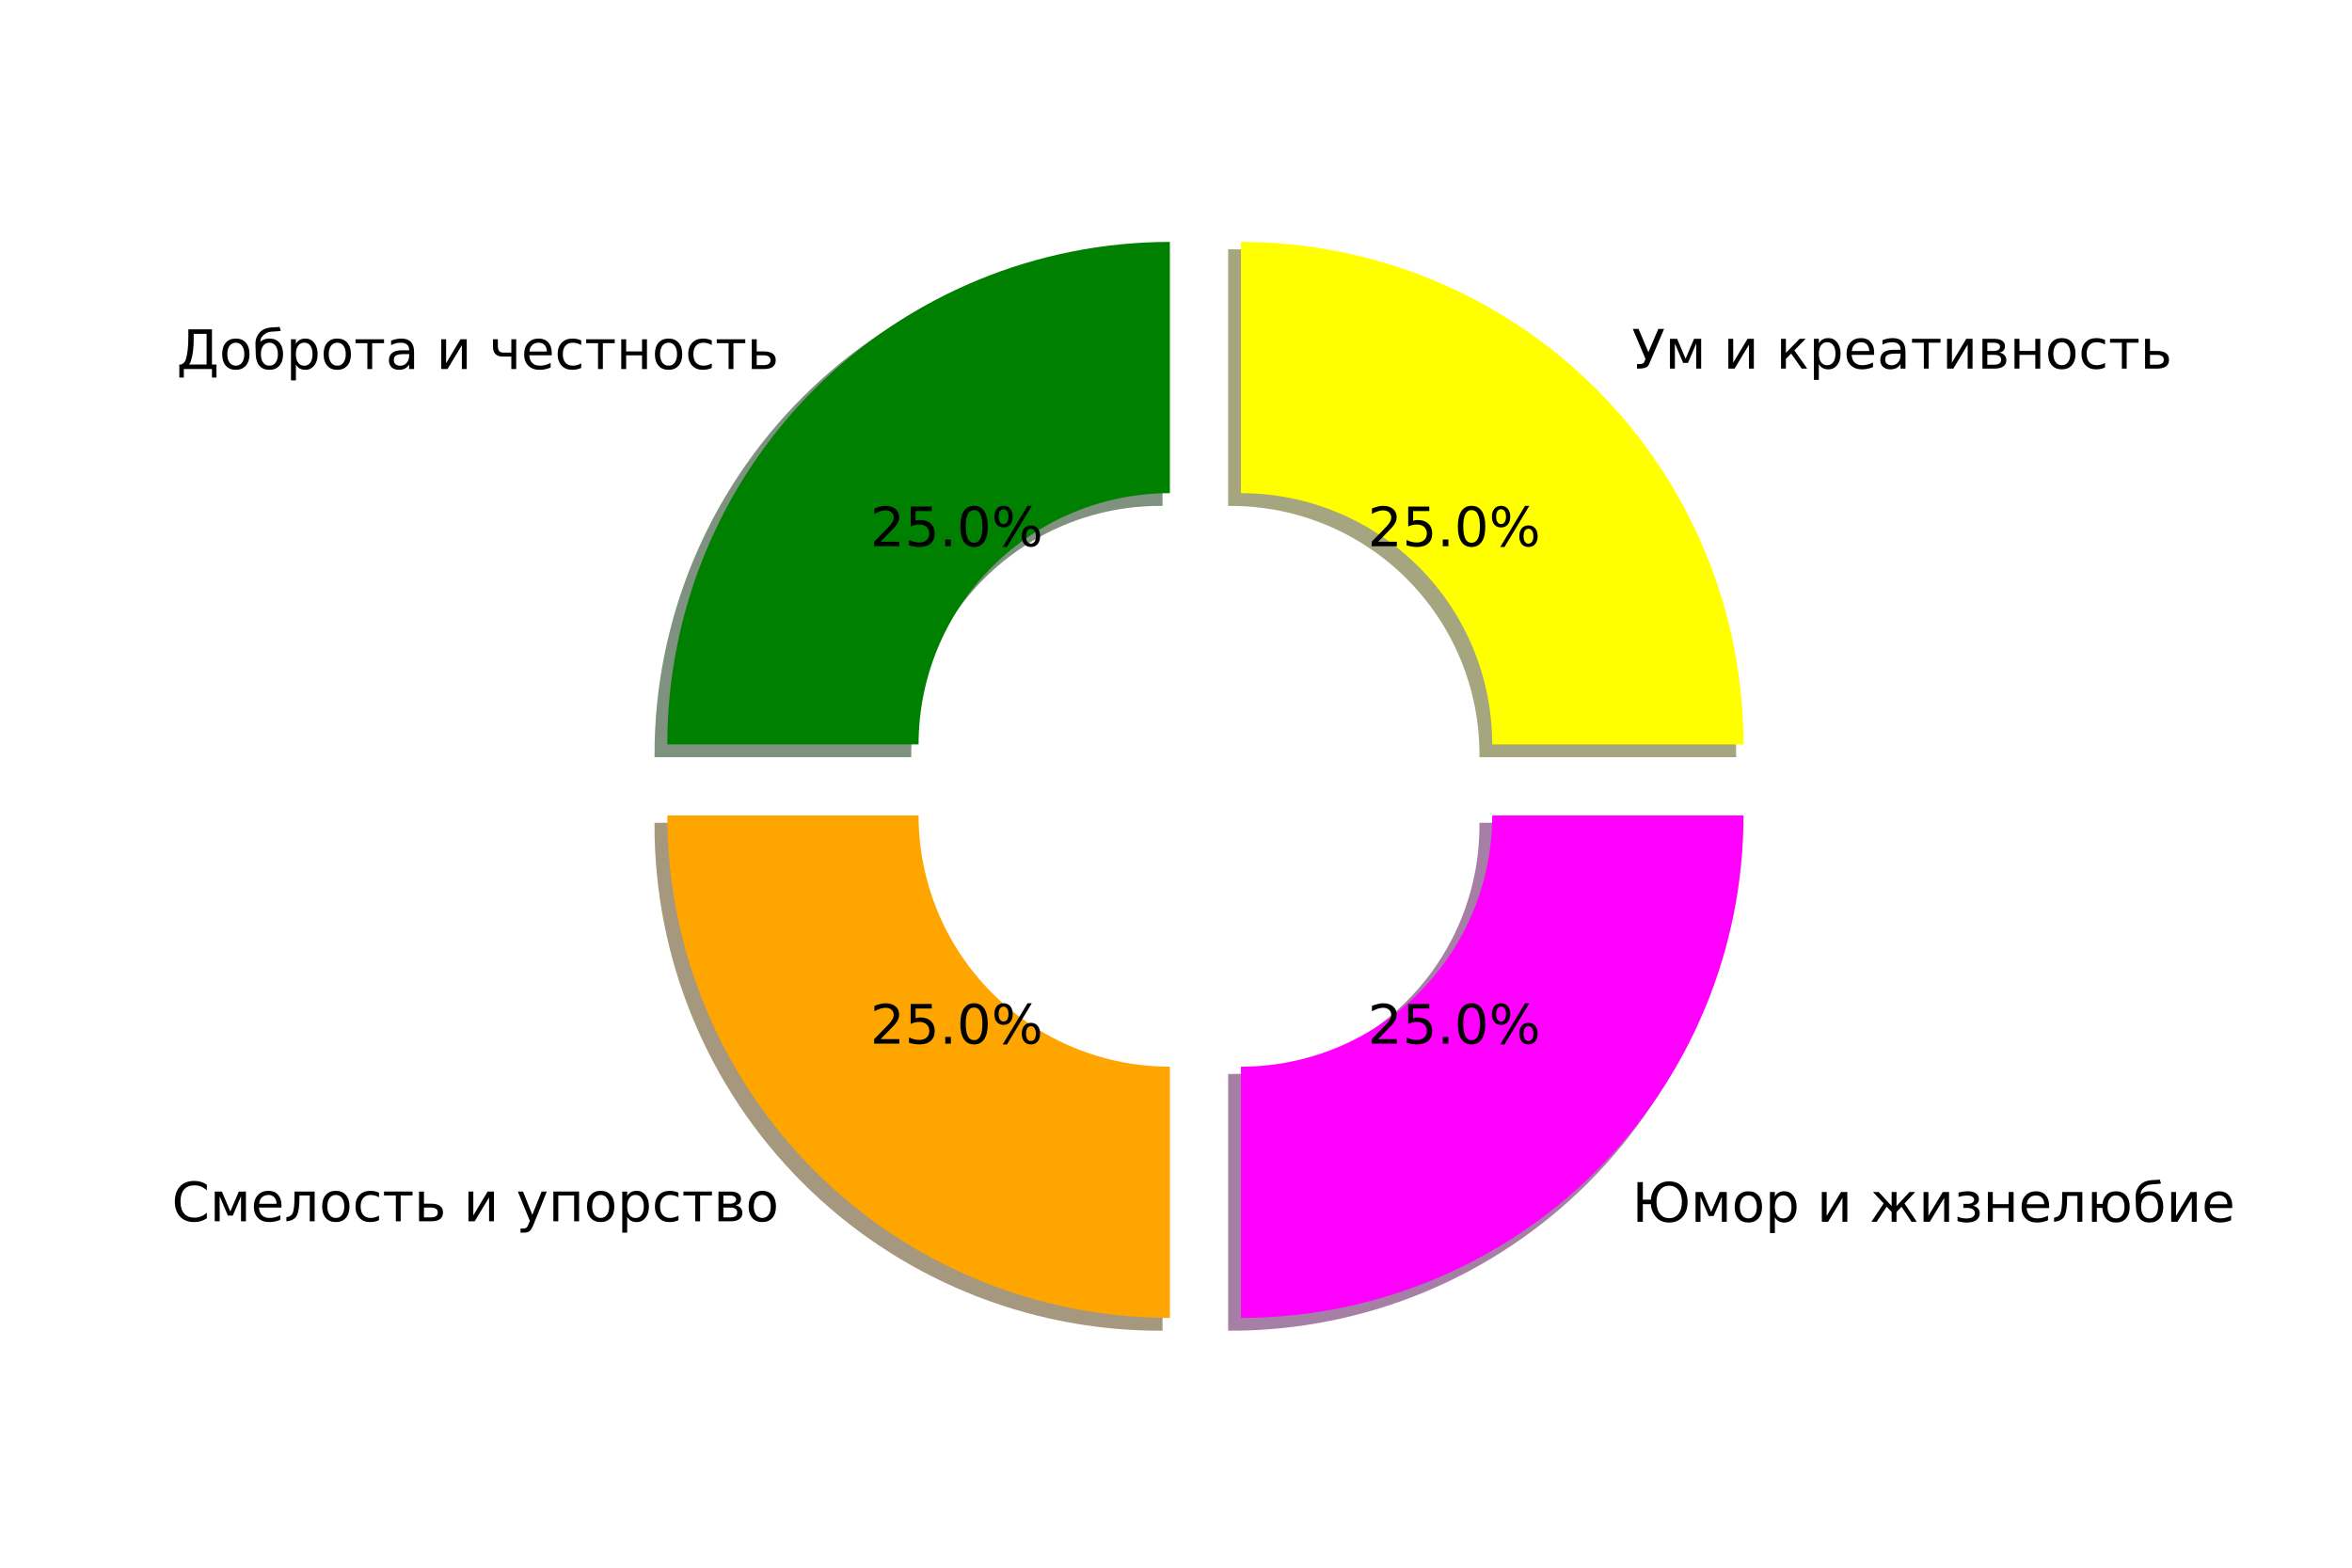
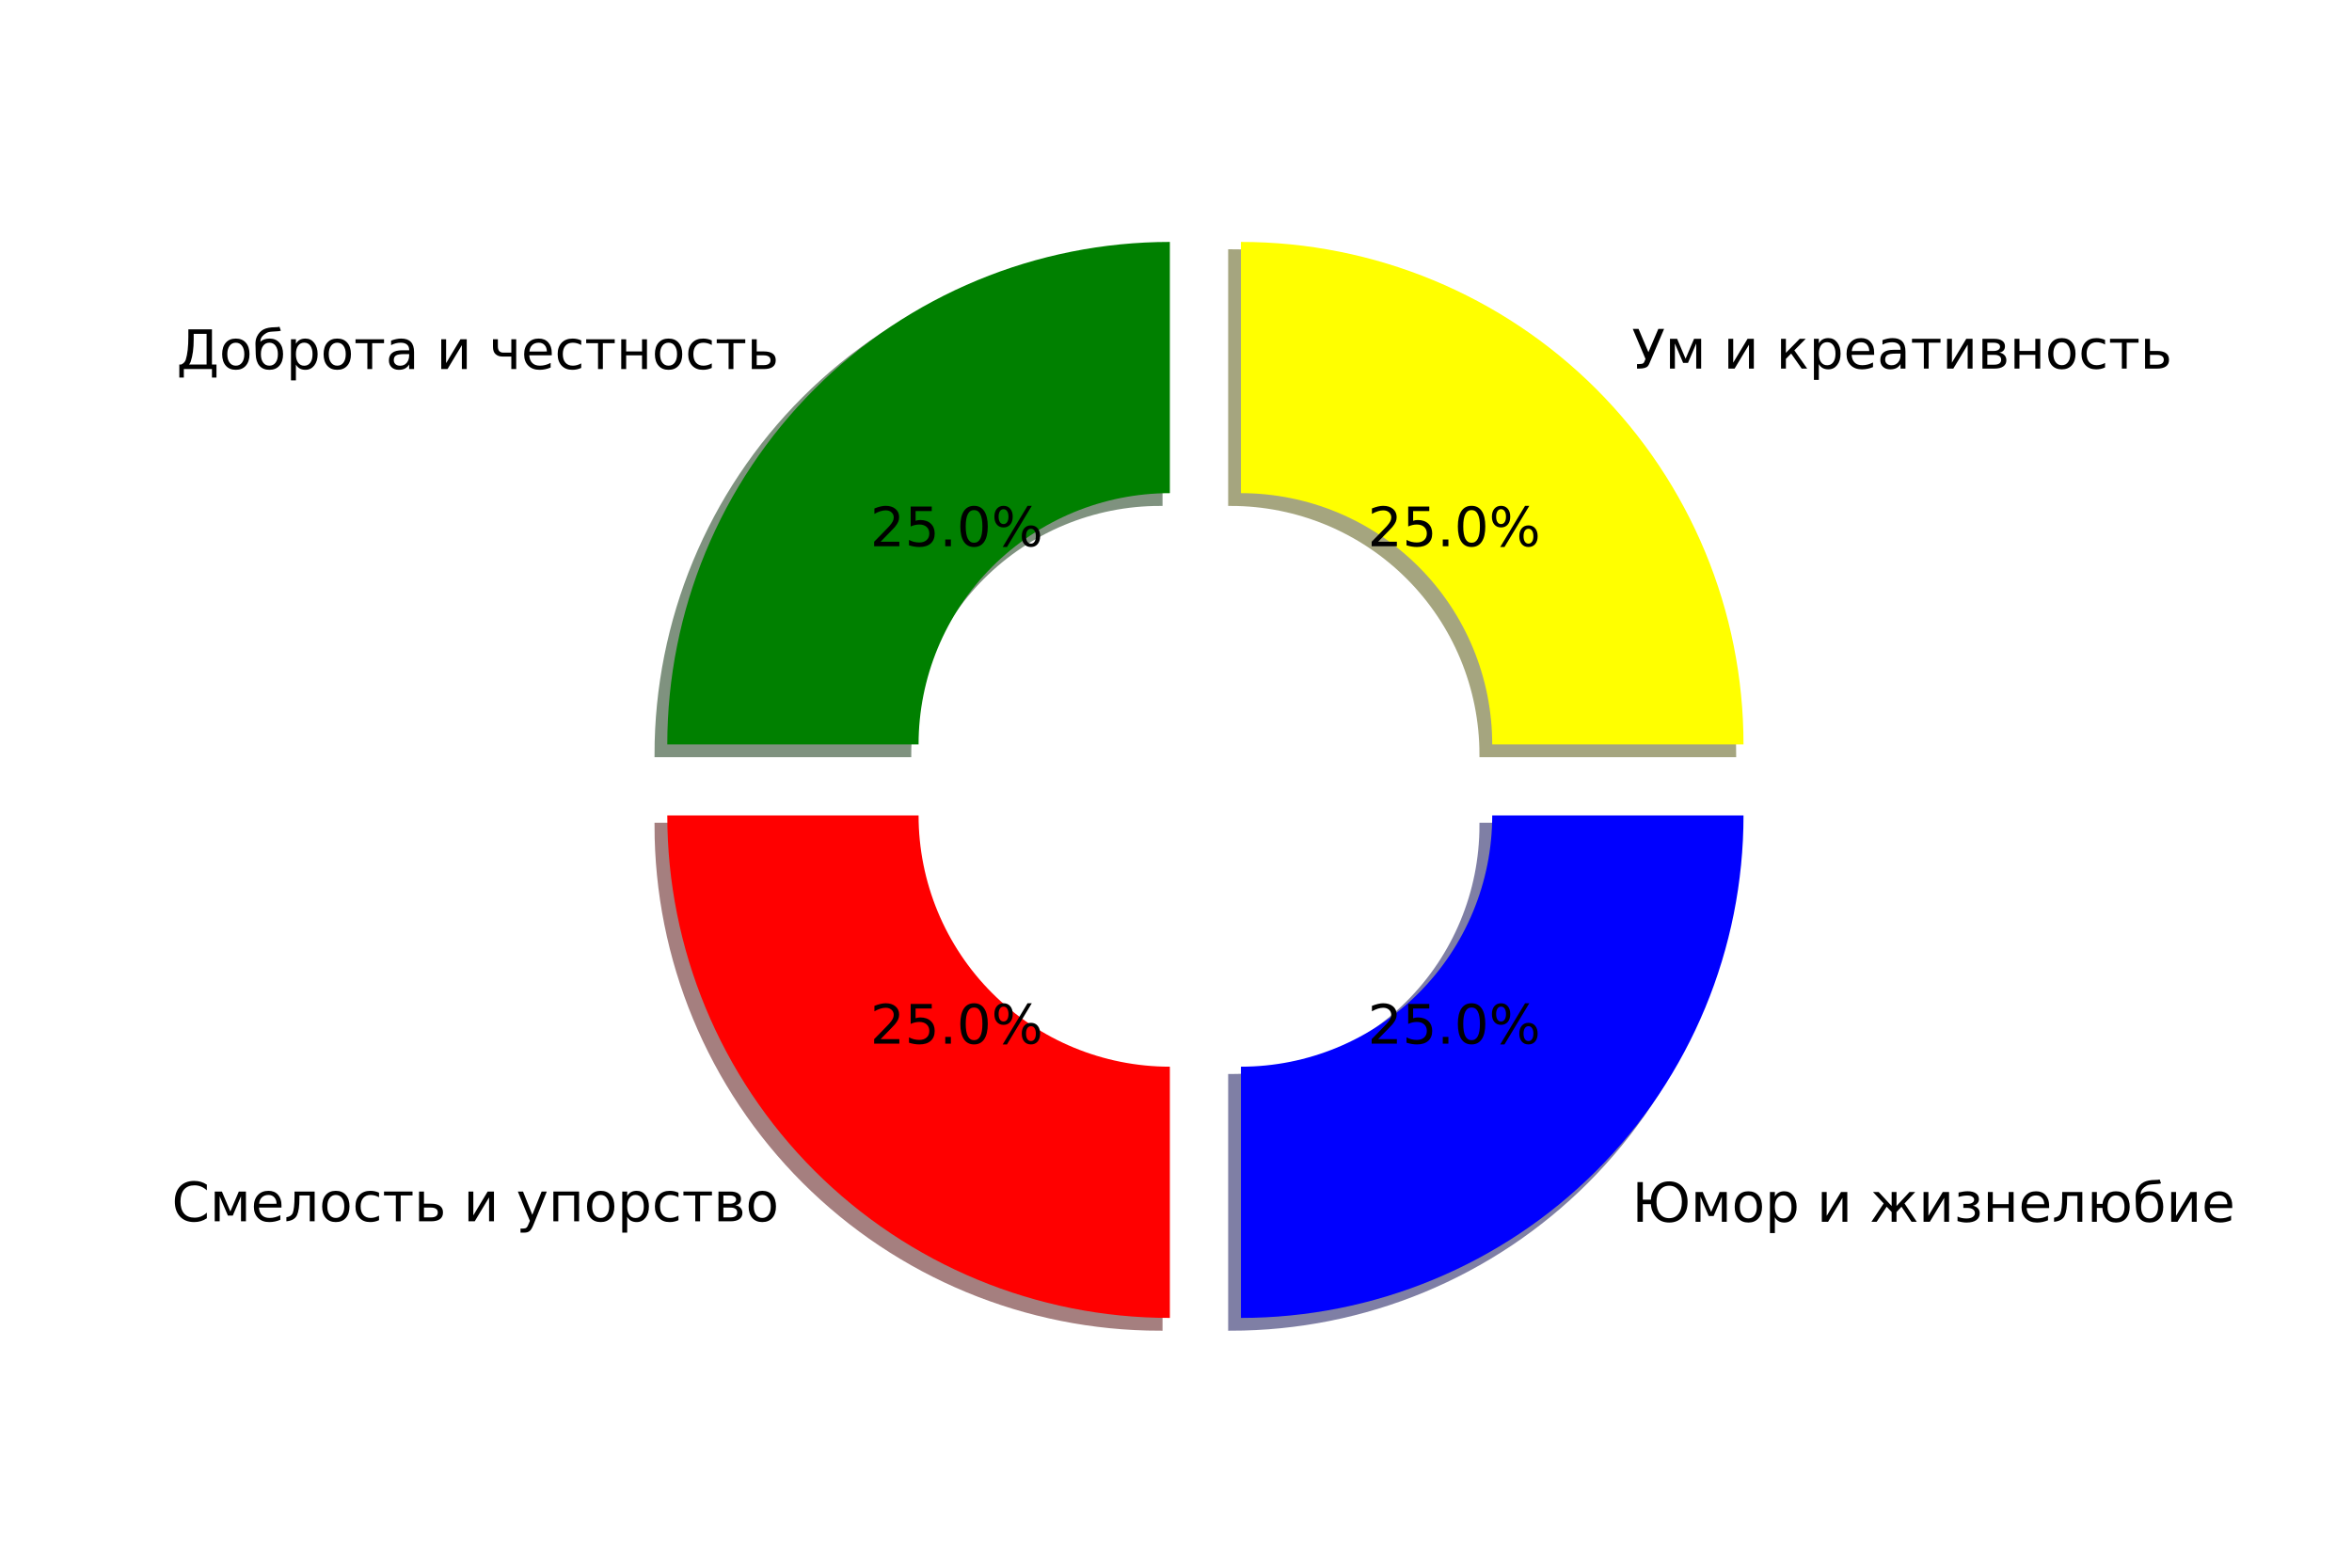
<svg xmlns="http://www.w3.org/2000/svg" xmlns:xlink="http://www.w3.org/1999/xlink" height="288pt" version="1.1" viewBox="0 0 432 288" width="432pt">
  <defs>
    <style type="text/css">*{stroke-linecap:butt;stroke-linejoin:round;}</style>
  </defs>
  <g id="figure_1">
    <g id="patch_1">
      <path d="M 0 288  L 432 288  L 432 0  L 0 0  z " style="fill:none;" />
    </g>
    <g id="axes_1">
      <g id="patch_2">
        <path d="M 318.39 138.599  C 318.39 114.126 308.658 90.631 291.353 73.327  C 274.049 56.022 250.554 46.29 226.081 46.29  L 226.081 92.444  C 238.317 92.444 250.065 97.31 258.717 105.963  C 267.37 114.615 272.236 126.363 272.236 138.599  L 318.39 138.599  z " style="fill:#4c4c00;opacity:0.5;stroke:#4c4c00;stroke-linejoin:miter;" />
      </g>
      <g id="patch_3">
        <path d="M 213.027 46.29  C 188.554 46.29 165.059 56.022 147.754 73.327  C 130.449 90.631 120.717 114.126 120.717 138.599  L 166.872 138.599  C 166.872 126.363 171.738 114.615 180.39 105.963  C 189.043 97.31 200.79 92.444 213.027 92.444  L 213.027 46.29  z " style="fill:#002600;opacity:0.5;stroke:#002600;stroke-linejoin:miter;" />
      </g>
      <g id="patch_4">
-         <path d="M 120.717 151.653  C 120.717 176.126 130.449 199.621 147.754 216.926  C 165.059 234.231 188.554 243.963 213.027 243.963  L 213.027 197.808  C 200.79 197.808 189.043 192.942 180.39 184.29  C 171.738 175.637 166.872 163.89 166.872 151.653  L 120.717 151.653  z " style="fill:#4c3200;opacity:0.5;stroke:#4c3200;stroke-linejoin:miter;" />
+         <path d="M 120.717 151.653  C 120.717 176.126 130.449 199.621 147.754 216.926  C 165.059 234.231 188.554 243.963 213.027 243.963  L 213.027 197.808  C 200.79 197.808 189.043 192.942 180.39 184.29  C 171.738 175.637 166.872 163.89 166.872 151.653  L 120.717 151.653  z " style="fill:#4c0000;opacity:0.5;stroke:#4c0000;stroke-linejoin:miter;" />
      </g>
      <g id="patch_5">
-         <path d="M 226.081 243.963  C 250.554 243.963 274.049 234.231 291.353 216.926  C 308.658 199.621 318.39 176.126 318.39 151.653  L 272.236 151.653  C 272.236 163.89 267.37 175.637 258.717 184.29  C 250.065 192.942 238.317 197.808 226.081 197.808  L 226.081 243.963  z " style="fill:#4c004c;opacity:0.5;stroke:#4c004c;stroke-linejoin:miter;" />
+         <path d="M 226.081 243.963  C 250.554 243.963 274.049 234.231 291.353 216.926  C 308.658 199.621 318.39 176.126 318.39 151.653  L 272.236 151.653  C 272.236 163.89 267.37 175.637 258.717 184.29  C 250.065 192.942 238.317 197.808 226.081 197.808  L 226.081 243.963  z " style="fill:#00004c;opacity:0.5;stroke:#00004c;stroke-linejoin:miter;" />
      </g>
      <g id="patch_6">
        <path d="M 320.236 136.753  C 320.236 112.28 310.504 88.785 293.2 71.48  C 275.895 54.176 252.4 44.444 227.927 44.444  L 227.927 90.598  C 240.163 90.598 251.911 95.464 260.563 104.117  C 269.216 112.769 274.082 124.517 274.082 136.753  L 320.236 136.753  z " style="fill:#ffff00;" />
      </g>
      <g id="patch_7">
        <path d="M 214.873 44.444  C 190.4 44.444 166.905 54.176 149.6 71.48  C 132.296 88.785 122.564 112.28 122.564 136.753  L 168.718 136.753  C 168.718 124.517 173.584 112.769 182.237 104.117  C 190.889 95.464 202.637 90.598 214.873 90.598  L 214.873 44.444  z " style="fill:#008000;" />
      </g>
      <g id="patch_8">
-         <path d="M 122.564 149.807  C 122.564 174.28 132.296 197.775 149.6 215.08  C 166.905 232.384 190.4 242.116 214.873 242.116  L 214.873 195.962  C 202.637 195.962 190.889 191.096 182.237 182.443  C 173.584 173.791 168.718 162.043 168.718 149.807  L 122.564 149.807  z " style="fill:#ffa500;" />
+         <path d="M 122.564 149.807  C 122.564 174.28 132.296 197.775 149.6 215.08  C 166.905 232.384 190.4 242.116 214.873 242.116  L 214.873 195.962  C 202.637 195.962 190.889 191.096 182.237 182.443  C 173.584 173.791 168.718 162.043 168.718 149.807  L 122.564 149.807  z " style="fill:#ff0000;" />
      </g>
      <g id="patch_9">
-         <path d="M 227.927 242.116  C 252.4 242.116 275.895 232.384 293.2 215.08  C 310.504 197.775 320.236 174.28 320.236 149.807  L 274.082 149.807  C 274.082 162.043 269.216 173.791 260.563 182.443  C 251.911 191.096 240.163 195.962 227.927 195.962  L 227.927 242.116  z " style="fill:#ff00ff;" />
+         <path d="M 227.927 242.116  C 252.4 242.116 275.895 232.384 293.2 215.08  C 310.504 197.775 320.236 174.28 320.236 149.807  L 274.082 149.807  C 274.082 162.043 269.216 173.791 260.563 182.443  C 251.911 191.096 240.163 195.962 227.927 195.962  L 227.927 242.116  z " style="fill:#0000ff;" />
      </g>
      <g id="matplotlib.axis_1" />
      <g id="matplotlib.axis_2" />
      <g id="text_1">
        <g transform="translate(299.7269 67.71249)scale(0.1 -0.1)">
          <defs>
            <path d="M 31.984 8.844  Q 30.953 6.391 29.391 4.547  Q 25.531 0 13.281 0  L 9.516 0  L 9.516 8.297  L 12.594 8.297  Q 18.406 8.297 20.656 9.625  Q 22.016 10.453 22.906 12.5  L 25.094 17.672  L 1.703 72.906  L 12.312 72.906  L 30.422 30.125  L 48.641 72.906  L 59.234 72.906  z " id="DejaVuSans-1059" />
            <path d="M 9.078 54.688  L 22.219 54.688  L 37.75 18.062  L 53.328 54.688  L 66.359 54.688  L 66.359 0  L 57.328 0  L 57.328 46.094  L 42.234 10.5  L 33.25 10.5  L 18.109 46.094  L 18.109 0  L 9.078 0  z " id="DejaVuSans-1084" />
            <path id="DejaVuSans-32" />
            <path d="M 55.906 54.688  L 55.906 0  L 46.969 0  L 46.969 43.891  L 20.609 0  L 9.078 0  L 9.078 54.688  L 18.016 54.688  L 18.016 10.891  L 44.344 54.688  z " id="DejaVuSans-1080" />
            <path d="M 9.078 54.688  L 18.016 54.688  L 18.016 29  L 43.359 54.688  L 54.391 54.688  L 33.5 33.547  L 57.078 0  L 47.016 0  L 27.641 27.594  L 18.016 17.828  L 18.016 0  L 9.078 0  z " id="DejaVuSans-1082" />
            <path d="M 18.109 8.203  L 18.109 -20.797  L 9.078 -20.797  L 9.078 54.688  L 18.109 54.688  L 18.109 46.391  Q 20.953 51.266 25.266 53.625  Q 29.594 56 35.594 56  Q 45.562 56 51.781 48.094  Q 58.016 40.188 58.016 27.297  Q 58.016 14.406 51.781 6.484  Q 45.562 -1.422 35.594 -1.422  Q 29.594 -1.422 25.266 0.953  Q 20.953 3.328 18.109 8.203  z M 48.688 27.297  Q 48.688 37.203 44.609 42.844  Q 40.531 48.484 33.406 48.484  Q 26.266 48.484 22.188 42.844  Q 18.109 37.203 18.109 27.297  Q 18.109 17.391 22.188 11.75  Q 26.266 6.109 33.406 6.109  Q 40.531 6.109 44.609 11.75  Q 48.688 17.391 48.688 27.297  z " id="DejaVuSans-1088" />
            <path d="M 56.203 29.594  L 56.203 25.203  L 14.891 25.203  Q 15.484 15.922 20.484 11.062  Q 25.484 6.203 34.422 6.203  Q 39.594 6.203 44.453 7.469  Q 49.312 8.734 54.109 11.281  L 54.109 2.781  Q 49.266 0.734 44.188 -0.344  Q 39.109 -1.422 33.891 -1.422  Q 20.797 -1.422 13.156 6.188  Q 5.516 13.812 5.516 26.812  Q 5.516 40.234 12.766 48.109  Q 20.016 56 32.328 56  Q 43.359 56 49.781 48.891  Q 56.203 41.797 56.203 29.594  z M 47.219 32.234  Q 47.125 39.594 43.094 43.984  Q 39.062 48.391 32.422 48.391  Q 24.906 48.391 20.391 44.141  Q 15.875 39.891 15.188 32.172  z " id="DejaVuSans-1077" />
            <path d="M 34.281 27.484  Q 23.391 27.484 19.188 25  Q 14.984 22.516 14.984 16.5  Q 14.984 11.719 18.141 8.906  Q 21.297 6.109 26.703 6.109  Q 34.188 6.109 38.703 11.406  Q 43.219 16.703 43.219 25.484  L 43.219 27.484  z M 52.203 31.203  L 52.203 0  L 43.219 0  L 43.219 8.297  Q 40.141 3.328 35.547 0.953  Q 30.953 -1.422 24.312 -1.422  Q 15.922 -1.422 10.953 3.297  Q 6 8.016 6 15.922  Q 6 25.141 12.172 29.828  Q 18.359 34.516 30.609 34.516  L 43.219 34.516  L 43.219 35.406  Q 43.219 41.609 39.141 45  Q 35.062 48.391 27.688 48.391  Q 23 48.391 18.547 47.266  Q 14.109 46.141 10.016 43.891  L 10.016 52.203  Q 14.938 54.109 19.578 55.047  Q 24.219 56 28.609 56  Q 40.484 56 46.344 49.844  Q 52.203 43.703 52.203 31.203  z " id="DejaVuSans-1072" />
            <path d="M 2.938 54.688  L 55.328 54.688  L 55.328 47.516  L 33.547 47.516  L 33.547 0  L 24.703 0  L 24.703 47.516  L 2.938 47.516  z " id="DejaVuSans-1090" />
            <path d="M 18.062 25.203  L 18.062 7.172  L 30.859 7.172  Q 37.016 7.172 40.234 9.484  Q 43.453 11.812 43.453 16.219  Q 43.453 20.609 40.234 22.906  Q 37.016 25.203 30.859 25.203  z M 18.062 47.516  L 18.062 32.375  L 29.891 32.375  Q 34.969 32.375 38.188 34.391  Q 41.406 36.422 41.406 40.047  Q 41.406 43.656 38.188 45.578  Q 34.969 47.516 29.891 47.516  z M 9.078 54.688  L 30.469 54.688  Q 40.094 54.688 45.266 51.172  Q 50.438 47.656 50.438 41.156  Q 50.438 36.141 47.797 33.172  Q 45.172 30.219 39.984 29.5  Q 46.188 28.328 49.609 24.609  Q 53.031 20.906 53.031 15.328  Q 53.031 8.016 47.391 4  Q 41.75 0 31.297 0  L 9.078 0  z " id="DejaVuSans-1074" />
            <path d="M 9.078 54.688  L 18.109 54.688  L 18.109 32.375  L 47.266 32.375  L 47.266 54.688  L 56.297 54.688  L 56.297 0  L 47.266 0  L 47.266 25.203  L 18.109 25.203  L 18.109 0  L 9.078 0  z " id="DejaVuSans-1085" />
            <path d="M 30.609 48.391  Q 23.391 48.391 19.188 42.75  Q 14.984 37.109 14.984 27.297  Q 14.984 17.484 19.156 11.844  Q 23.344 6.203 30.609 6.203  Q 37.797 6.203 41.984 11.859  Q 46.188 17.531 46.188 27.297  Q 46.188 37.016 41.984 42.703  Q 37.797 48.391 30.609 48.391  z M 30.609 56  Q 42.328 56 49.016 48.375  Q 55.719 40.766 55.719 27.297  Q 55.719 13.875 49.016 6.219  Q 42.328 -1.422 30.609 -1.422  Q 18.844 -1.422 12.172 6.219  Q 5.516 13.875 5.516 27.297  Q 5.516 40.766 12.172 48.375  Q 18.844 56 30.609 56  z " id="DejaVuSans-1086" />
            <path d="M 48.781 52.594  L 48.781 44.188  Q 44.969 46.297 41.141 47.344  Q 37.312 48.391 33.406 48.391  Q 24.656 48.391 19.812 42.844  Q 14.984 37.312 14.984 27.297  Q 14.984 17.281 19.812 11.734  Q 24.656 6.203 33.406 6.203  Q 37.312 6.203 41.141 7.25  Q 44.969 8.297 48.781 10.406  L 48.781 2.094  Q 45.016 0.344 40.984 -0.531  Q 36.969 -1.422 32.422 -1.422  Q 20.062 -1.422 12.781 6.344  Q 5.516 14.109 5.516 27.297  Q 5.516 40.672 12.859 48.328  Q 20.219 56 33.016 56  Q 37.156 56 41.109 55.141  Q 45.062 54.297 48.781 52.594  z " id="DejaVuSans-1089" />
            <path d="M 43.453 16.219  Q 43.453 20.609 40.25 22.906  Q 37.062 25.203 30.906 25.203  L 18.109 25.203  L 18.109 7.172  L 30.906 7.172  Q 37.062 7.172 40.25 9.484  Q 43.453 11.812 43.453 16.219  z M 9.078 54.688  L 18.109 54.688  L 18.109 32.375  L 31.297 32.375  Q 41.75 32.375 47.391 28.391  Q 53.031 24.422 53.031 16.219  Q 53.031 8.016 47.391 4  Q 41.75 0 31.297 0  L 9.078 0  z " id="DejaVuSans-1100" />
          </defs>
          <use xlink:href="#DejaVuSans-1059" />
          <use x="60.938" xlink:href="#DejaVuSans-1084" />
          <use x="136.377" xlink:href="#DejaVuSans-32" />
          <use x="168.164" xlink:href="#DejaVuSans-1080" />
          <use x="233.154" xlink:href="#DejaVuSans-32" />
          <use x="264.941" xlink:href="#DejaVuSans-1082" />
          <use x="325.342" xlink:href="#DejaVuSans-1088" />
          <use x="388.818" xlink:href="#DejaVuSans-1077" />
          <use x="450.342" xlink:href="#DejaVuSans-1072" />
          <use x="511.621" xlink:href="#DejaVuSans-1090" />
          <use x="569.873" xlink:href="#DejaVuSans-1080" />
          <use x="634.863" xlink:href="#DejaVuSans-1074" />
          <use x="693.799" xlink:href="#DejaVuSans-1085" />
          <use x="759.18" xlink:href="#DejaVuSans-1086" />
          <use x="820.361" xlink:href="#DejaVuSans-1089" />
          <use x="875.342" xlink:href="#DejaVuSans-1090" />
          <use x="933.594" xlink:href="#DejaVuSans-1100" />
        </g>
      </g>
      <g id="text_2">
        <g transform="translate(251.2071 100.3487)scale(0.1 -0.1)">
          <defs>
            <path d="M 19.188 8.297  L 53.609 8.297  L 53.609 0  L 7.328 0  L 7.328 8.297  Q 12.938 14.109 22.625 23.891  Q 32.328 33.688 34.812 36.531  Q 39.547 41.844 41.422 45.531  Q 43.312 49.219 43.312 52.781  Q 43.312 58.594 39.234 62.25  Q 35.156 65.922 28.609 65.922  Q 23.969 65.922 18.812 64.312  Q 13.672 62.703 7.812 59.422  L 7.812 69.391  Q 13.766 71.781 18.938 73  Q 24.125 74.219 28.422 74.219  Q 39.75 74.219 46.484 68.547  Q 53.219 62.891 53.219 53.422  Q 53.219 48.922 51.531 44.891  Q 49.859 40.875 45.406 35.406  Q 44.188 33.984 37.641 27.219  Q 31.109 20.453 19.188 8.297  z " id="DejaVuSans-50" />
            <path d="M 10.797 72.906  L 49.516 72.906  L 49.516 64.594  L 19.828 64.594  L 19.828 46.734  Q 21.969 47.469 24.109 47.828  Q 26.266 48.188 28.422 48.188  Q 40.625 48.188 47.75 41.5  Q 54.891 34.812 54.891 23.391  Q 54.891 11.625 47.562 5.094  Q 40.234 -1.422 26.906 -1.422  Q 22.312 -1.422 17.547 -0.641  Q 12.797 0.141 7.719 1.703  L 7.719 11.625  Q 12.109 9.234 16.797 8.062  Q 21.484 6.891 26.703 6.891  Q 35.156 6.891 40.078 11.328  Q 45.016 15.766 45.016 23.391  Q 45.016 31 40.078 35.438  Q 35.156 39.891 26.703 39.891  Q 22.75 39.891 18.812 39.016  Q 14.891 38.141 10.797 36.281  z " id="DejaVuSans-53" />
            <path d="M 10.688 12.406  L 21 12.406  L 21 0  L 10.688 0  z " id="DejaVuSans-46" />
            <path d="M 31.781 66.406  Q 24.172 66.406 20.328 58.906  Q 16.5 51.422 16.5 36.375  Q 16.5 21.391 20.328 13.891  Q 24.172 6.391 31.781 6.391  Q 39.453 6.391 43.281 13.891  Q 47.125 21.391 47.125 36.375  Q 47.125 51.422 43.281 58.906  Q 39.453 66.406 31.781 66.406  z M 31.781 74.219  Q 44.047 74.219 50.516 64.516  Q 56.984 54.828 56.984 36.375  Q 56.984 17.969 50.516 8.266  Q 44.047 -1.422 31.781 -1.422  Q 19.531 -1.422 13.062 8.266  Q 6.594 17.969 6.594 36.375  Q 6.594 54.828 13.062 64.516  Q 19.531 74.219 31.781 74.219  z " id="DejaVuSans-48" />
            <path d="M 72.703 32.078  Q 68.453 32.078 66.031 28.469  Q 63.625 24.859 63.625 18.406  Q 63.625 12.062 66.031 8.422  Q 68.453 4.781 72.703 4.781  Q 76.859 4.781 79.266 8.422  Q 81.688 12.062 81.688 18.406  Q 81.688 24.812 79.266 28.438  Q 76.859 32.078 72.703 32.078  z M 72.703 38.281  Q 80.422 38.281 84.953 32.906  Q 89.5 27.547 89.5 18.406  Q 89.5 9.281 84.938 3.922  Q 80.375 -1.422 72.703 -1.422  Q 64.891 -1.422 60.344 3.922  Q 55.812 9.281 55.812 18.406  Q 55.812 27.594 60.375 32.938  Q 64.938 38.281 72.703 38.281  z M 22.312 68.016  Q 18.109 68.016 15.688 64.375  Q 13.281 60.75 13.281 54.391  Q 13.281 47.953 15.672 44.328  Q 18.062 40.719 22.312 40.719  Q 26.562 40.719 28.969 44.328  Q 31.391 47.953 31.391 54.391  Q 31.391 60.688 28.953 64.344  Q 26.516 68.016 22.312 68.016  z M 66.406 74.219  L 74.219 74.219  L 28.609 -1.422  L 20.797 -1.422  z M 22.312 74.219  Q 30.031 74.219 34.609 68.875  Q 39.203 63.531 39.203 54.391  Q 39.203 45.172 34.641 39.844  Q 30.078 34.516 22.312 34.516  Q 14.547 34.516 10.031 39.859  Q 5.516 45.219 5.516 54.391  Q 5.516 63.484 10.047 68.844  Q 14.594 74.219 22.312 74.219  z " id="DejaVuSans-37" />
          </defs>
          <use xlink:href="#DejaVuSans-50" />
          <use x="63.623" xlink:href="#DejaVuSans-53" />
          <use x="127.246" xlink:href="#DejaVuSans-46" />
          <use x="159.033" xlink:href="#DejaVuSans-48" />
          <use x="222.656" xlink:href="#DejaVuSans-37" />
        </g>
      </g>
      <g id="text_3">
        <g transform="translate(32.44186 67.79764)scale(0.1 -0.1)">
          <defs>
            <path d="M 22.797 8.297  L 55.031 8.297  L 55.031 64.594  L 31.344 64.594  L 31.344 54.25  Q 31.344 29.891 25.875 13.719  Q 24.75 10.406 22.797 8.297  z M 8.406 8.297  Q 14.938 11.375 16.797 17.234  Q 21.531 32.281 21.531 59.125  L 21.531 72.906  L 64.891 72.906  L 64.891 8.297  L 73.188 8.297  L 73.188 -15.672  L 64.891 -15.672  L 64.891 0  L 13.234 0  L 13.234 -15.672  L 4.938 -15.672  L 4.938 8.297  z " id="DejaVuSans-1044" />
            <path d="M 31.109 56  Q 42.828 56 49.516 48.375  Q 56.203 40.766 56.203 27.297  Q 56.203 13.875 49.516 6.219  Q 42.828 -1.422 31.109 -1.422  Q 19.344 -1.422 12.844 6  Q 6.344 13.422 6 27.297  L 5.719 38.484  Q 5.469 44.281 5.469 46.297  Q 5.469 54.109 8.297 59.859  Q 12.75 68.891 20.438 72.797  Q 28.125 76.703 41.016 76.812  Q 46.969 76.859 49.609 77.688  L 52.094 70.562  Q 49.703 69.578 47.516 69.531  L 35.297 68.703  Q 29.156 68.266 25.438 66.109  Q 15.719 60.406 14.797 52.938  L 14.453 50.203  Q 20.797 56 31.109 56  z M 31.109 48.391  Q 23.875 48.391 19.672 42.75  Q 15.484 37.109 15.484 27.297  Q 15.484 17.484 19.656 11.844  Q 23.828 6.203 31.109 6.203  Q 38.281 6.203 42.484 11.859  Q 46.688 17.531 46.688 27.297  Q 46.688 37.016 42.484 42.703  Q 38.281 48.391 31.109 48.391  z " id="DejaVuSans-1073" />
            <path d="M 41.016 0  L 41.016 23  L 24.266 23  Q 16.797 23 11.812 27.641  Q 7.328 31.844 7.328 40.828  L 7.328 54.688  L 16.312 54.688  L 16.312 41.656  Q 16.312 35.938 18.844 33.062  Q 21.438 30.172 26.516 30.172  L 41.016 30.172  L 41.016 54.688  L 50 54.688  L 50 0  z " id="DejaVuSans-1095" />
          </defs>
          <use xlink:href="#DejaVuSans-1044" />
          <use x="78.125" xlink:href="#DejaVuSans-1086" />
          <use x="139.307" xlink:href="#DejaVuSans-1073" />
          <use x="200.977" xlink:href="#DejaVuSans-1088" />
          <use x="264.453" xlink:href="#DejaVuSans-1086" />
          <use x="325.635" xlink:href="#DejaVuSans-1090" />
          <use x="383.887" xlink:href="#DejaVuSans-1072" />
          <use x="445.166" xlink:href="#DejaVuSans-32" />
          <use x="476.953" xlink:href="#DejaVuSans-1080" />
          <use x="541.943" xlink:href="#DejaVuSans-32" />
          <use x="573.73" xlink:href="#DejaVuSans-1095" />
          <use x="632.812" xlink:href="#DejaVuSans-1077" />
          <use x="694.336" xlink:href="#DejaVuSans-1089" />
          <use x="749.316" xlink:href="#DejaVuSans-1090" />
          <use x="807.568" xlink:href="#DejaVuSans-1085" />
          <use x="872.949" xlink:href="#DejaVuSans-1086" />
          <use x="934.131" xlink:href="#DejaVuSans-1089" />
          <use x="989.111" xlink:href="#DejaVuSans-1090" />
          <use x="1047.363" xlink:href="#DejaVuSans-1100" />
        </g>
      </g>
      <g id="text_4">
        <g transform="translate(159.8257 100.3487)scale(0.1 -0.1)">
          <use xlink:href="#DejaVuSans-50" />
          <use x="63.623" xlink:href="#DejaVuSans-53" />
          <use x="127.246" xlink:href="#DejaVuSans-46" />
          <use x="159.033" xlink:href="#DejaVuSans-48" />
          <use x="222.656" xlink:href="#DejaVuSans-37" />
        </g>
      </g>
      <g id="text_5">
        <g transform="translate(31.55124 224.3663)scale(0.1 -0.1)">
          <defs>
            <path d="M 64.406 67.281  L 64.406 56.891  Q 59.422 61.531 53.781 63.812  Q 48.141 66.109 41.797 66.109  Q 29.297 66.109 22.656 58.469  Q 16.016 50.828 16.016 36.375  Q 16.016 21.969 22.656 14.328  Q 29.297 6.688 41.797 6.688  Q 48.141 6.688 53.781 8.984  Q 59.422 11.281 64.406 15.922  L 64.406 5.609  Q 59.234 2.094 53.438 0.328  Q 47.656 -1.422 41.219 -1.422  Q 24.656 -1.422 15.125 8.703  Q 5.609 18.844 5.609 36.375  Q 5.609 53.953 15.125 64.078  Q 24.656 74.219 41.219 74.219  Q 47.75 74.219 53.531 72.484  Q 59.328 70.75 64.406 67.281  z " id="DejaVuSans-1057" />
            <path d="M 3.719 0  L 3.719 7.469  Q 12.594 8.844 15.328 14.984  Q 18.656 23.641 18.656 45.75  L 18.656 54.688  L 55.609 54.688  L 55.609 0  L 46.625 0  L 46.625 47.516  L 27.641 47.516  L 27.641 42.094  Q 27.641 21 23.344 11.531  Q 18.75 1.422 3.719 0  z " id="DejaVuSans-1083" />
            <path d="M 32.172 -5.078  Q 28.375 -14.844 24.75 -17.812  Q 21.141 -20.797 15.094 -20.797  L 7.906 -20.797  L 7.906 -13.281  L 13.188 -13.281  Q 16.891 -13.281 18.938 -11.516  Q 21 -9.766 23.484 -3.219  L 25.094 0.875  L 2.984 54.688  L 12.5 54.688  L 29.594 11.922  L 46.688 54.688  L 56.203 54.688  z " id="DejaVuSans-1091" />
            <path d="M 56.297 54.688  L 56.297 0  L 47.266 0  L 47.266 47.516  L 18.109 47.516  L 18.109 0  L 9.078 0  L 9.078 54.688  z " id="DejaVuSans-1087" />
          </defs>
          <use xlink:href="#DejaVuSans-1057" />
          <use x="69.824" xlink:href="#DejaVuSans-1084" />
          <use x="145.264" xlink:href="#DejaVuSans-1077" />
          <use x="206.787" xlink:href="#DejaVuSans-1083" />
          <use x="270.703" xlink:href="#DejaVuSans-1086" />
          <use x="331.885" xlink:href="#DejaVuSans-1089" />
          <use x="386.865" xlink:href="#DejaVuSans-1090" />
          <use x="445.117" xlink:href="#DejaVuSans-1100" />
          <use x="504.053" xlink:href="#DejaVuSans-32" />
          <use x="535.84" xlink:href="#DejaVuSans-1080" />
          <use x="600.83" xlink:href="#DejaVuSans-32" />
          <use x="632.617" xlink:href="#DejaVuSans-1091" />
          <use x="691.797" xlink:href="#DejaVuSans-1087" />
          <use x="757.178" xlink:href="#DejaVuSans-1086" />
          <use x="818.359" xlink:href="#DejaVuSans-1088" />
          <use x="881.836" xlink:href="#DejaVuSans-1089" />
          <use x="936.816" xlink:href="#DejaVuSans-1090" />
          <use x="995.068" xlink:href="#DejaVuSans-1074" />
          <use x="1054.004" xlink:href="#DejaVuSans-1086" />
        </g>
      </g>
      <g id="text_6">
        <g transform="translate(159.8257 191.7301)scale(0.1 -0.1)">
          <use xlink:href="#DejaVuSans-50" />
          <use x="63.623" xlink:href="#DejaVuSans-53" />
          <use x="127.246" xlink:href="#DejaVuSans-46" />
          <use x="159.033" xlink:href="#DejaVuSans-48" />
          <use x="222.656" xlink:href="#DejaVuSans-37" />
        </g>
      </g>
      <g id="text_7">
        <g transform="translate(299.7269 224.4514)scale(0.1 -0.1)">
          <defs>
            <path d="M 68.656 66.219  Q 57.906 66.219 51.562 58.203  Q 45.266 50.203 45.266 36.375  Q 45.266 22.609 51.562 14.594  Q 57.906 6.594 68.656 6.594  Q 79.391 6.594 85.641 14.594  Q 91.938 22.609 91.938 36.375  Q 91.938 50.203 85.641 58.203  Q 79.391 66.219 68.656 66.219  z M 35.016 40.578  Q 35.688 54.25 44.484 64.266  Q 53.266 74.219 68.656 74.219  Q 83.984 74.219 93.172 63.969  Q 102.344 53.656 102.344 36.375  Q 102.344 19.141 93.172 8.891  Q 83.984 -1.422 68.656 -1.422  Q 53.266 -1.422 44.484 8.594  Q 35.688 18.609 35.016 32.281  L 20.172 32.281  L 20.172 0  L 10.297 0  L 10.297 72.906  L 20.172 72.906  L 20.172 40.578  z " id="DejaVuSans-1070" />
            <path d="M 40.578 54.688  L 49.516 54.688  L 49.516 29  L 73.391 54.688  L 83.844 54.688  L 64.203 33.641  L 86.672 0  L 77.047 0  L 58.641 27.641  L 49.516 17.828  L 49.516 0  L 40.578 0  L 40.578 17.828  L 31.453 27.641  L 13.031 0  L 3.422 0  L 25.875 33.641  L 6.25 54.688  L 16.703 54.688  L 40.578 29  z " id="DejaVuSans-1078" />
            <path d="M 34.469 29.5  Q 40.531 28.328 43.891 24.75  Q 47.266 21.188 47.266 15.922  Q 47.266 7.469 40.969 3.016  Q 34.672 -1.422 23.047 -1.422  Q 19.141 -1.422 15.016 -0.734  Q 10.891 -0.047 6.5 1.312  L 6.5 9.672  Q 9.969 7.859 14.109 6.953  Q 18.266 6.062 22.797 6.062  Q 30.172 6.062 34.297 8.797  Q 38.422 11.531 38.422 15.922  Q 38.422 20.219 34.766 22.828  Q 31.109 25.438 24.422 25.438  L 17.188 25.438  L 17.188 32.859  L 24.75 32.859  Q 30.422 32.859 33.719 35.031  Q 37.016 37.203 37.016 40.625  Q 37.016 43.75 33.609 46  Q 30.219 48.25 24.422 48.25  Q 20.953 48.25 17.016 47.609  Q 13.094 46.969 8.344 45.562  L 8.344 53.719  Q 13.141 54.891 17.281 55.469  Q 21.438 56.062 25.141 56.062  Q 34.719 56.062 40.25 52.219  Q 45.797 48.391 45.797 41.5  Q 45.797 36.969 42.859 33.812  Q 39.938 30.672 34.469 29.5  z " id="DejaVuSans-1079" />
            <path d="M 53.609 48.391  Q 46.391 48.391 42.188 42.75  Q 37.984 37.109 37.984 27.297  Q 37.984 17.484 42.156 11.844  Q 46.344 6.203 53.609 6.203  Q 60.797 6.203 64.984 11.859  Q 69.188 17.531 69.188 27.297  Q 69.188 37.016 64.984 42.703  Q 60.797 48.391 53.609 48.391  z M 28.812 32.859  Q 29.734 42.141 35.812 49.062  Q 41.891 56 53.609 56  Q 65.328 56 72.016 48.375  Q 78.719 40.766 78.719 27.297  Q 78.719 13.875 72.016 6.219  Q 65.328 -1.422 53.609 -1.422  Q 41.844 -1.422 35.422 5.953  Q 29 13.328 28.562 25.438  L 18.406 25.438  L 18.406 0  L 9.422 0  L 9.422 54.688  L 18.406 54.688  L 18.406 32.859  z " id="DejaVuSans-1102" />
          </defs>
          <use xlink:href="#DejaVuSans-1070" />
          <use x="107.959" xlink:href="#DejaVuSans-1084" />
          <use x="183.398" xlink:href="#DejaVuSans-1086" />
          <use x="244.58" xlink:href="#DejaVuSans-1088" />
          <use x="308.057" xlink:href="#DejaVuSans-32" />
          <use x="339.844" xlink:href="#DejaVuSans-1080" />
          <use x="404.834" xlink:href="#DejaVuSans-32" />
          <use x="436.621" xlink:href="#DejaVuSans-1078" />
          <use x="526.709" xlink:href="#DejaVuSans-1080" />
          <use x="591.699" xlink:href="#DejaVuSans-1079" />
          <use x="644.873" xlink:href="#DejaVuSans-1085" />
          <use x="710.254" xlink:href="#DejaVuSans-1077" />
          <use x="771.777" xlink:href="#DejaVuSans-1083" />
          <use x="835.693" xlink:href="#DejaVuSans-1102" />
          <use x="919.873" xlink:href="#DejaVuSans-1073" />
          <use x="981.543" xlink:href="#DejaVuSans-1080" />
          <use x="1046.533" xlink:href="#DejaVuSans-1077" />
        </g>
      </g>
      <g id="text_8">
        <g transform="translate(251.2071 191.7301)scale(0.1 -0.1)">
          <use xlink:href="#DejaVuSans-50" />
          <use x="63.623" xlink:href="#DejaVuSans-53" />
          <use x="127.246" xlink:href="#DejaVuSans-46" />
          <use x="159.033" xlink:href="#DejaVuSans-48" />
          <use x="222.656" xlink:href="#DejaVuSans-37" />
        </g>
      </g>
    </g>
  </g>
</svg>
